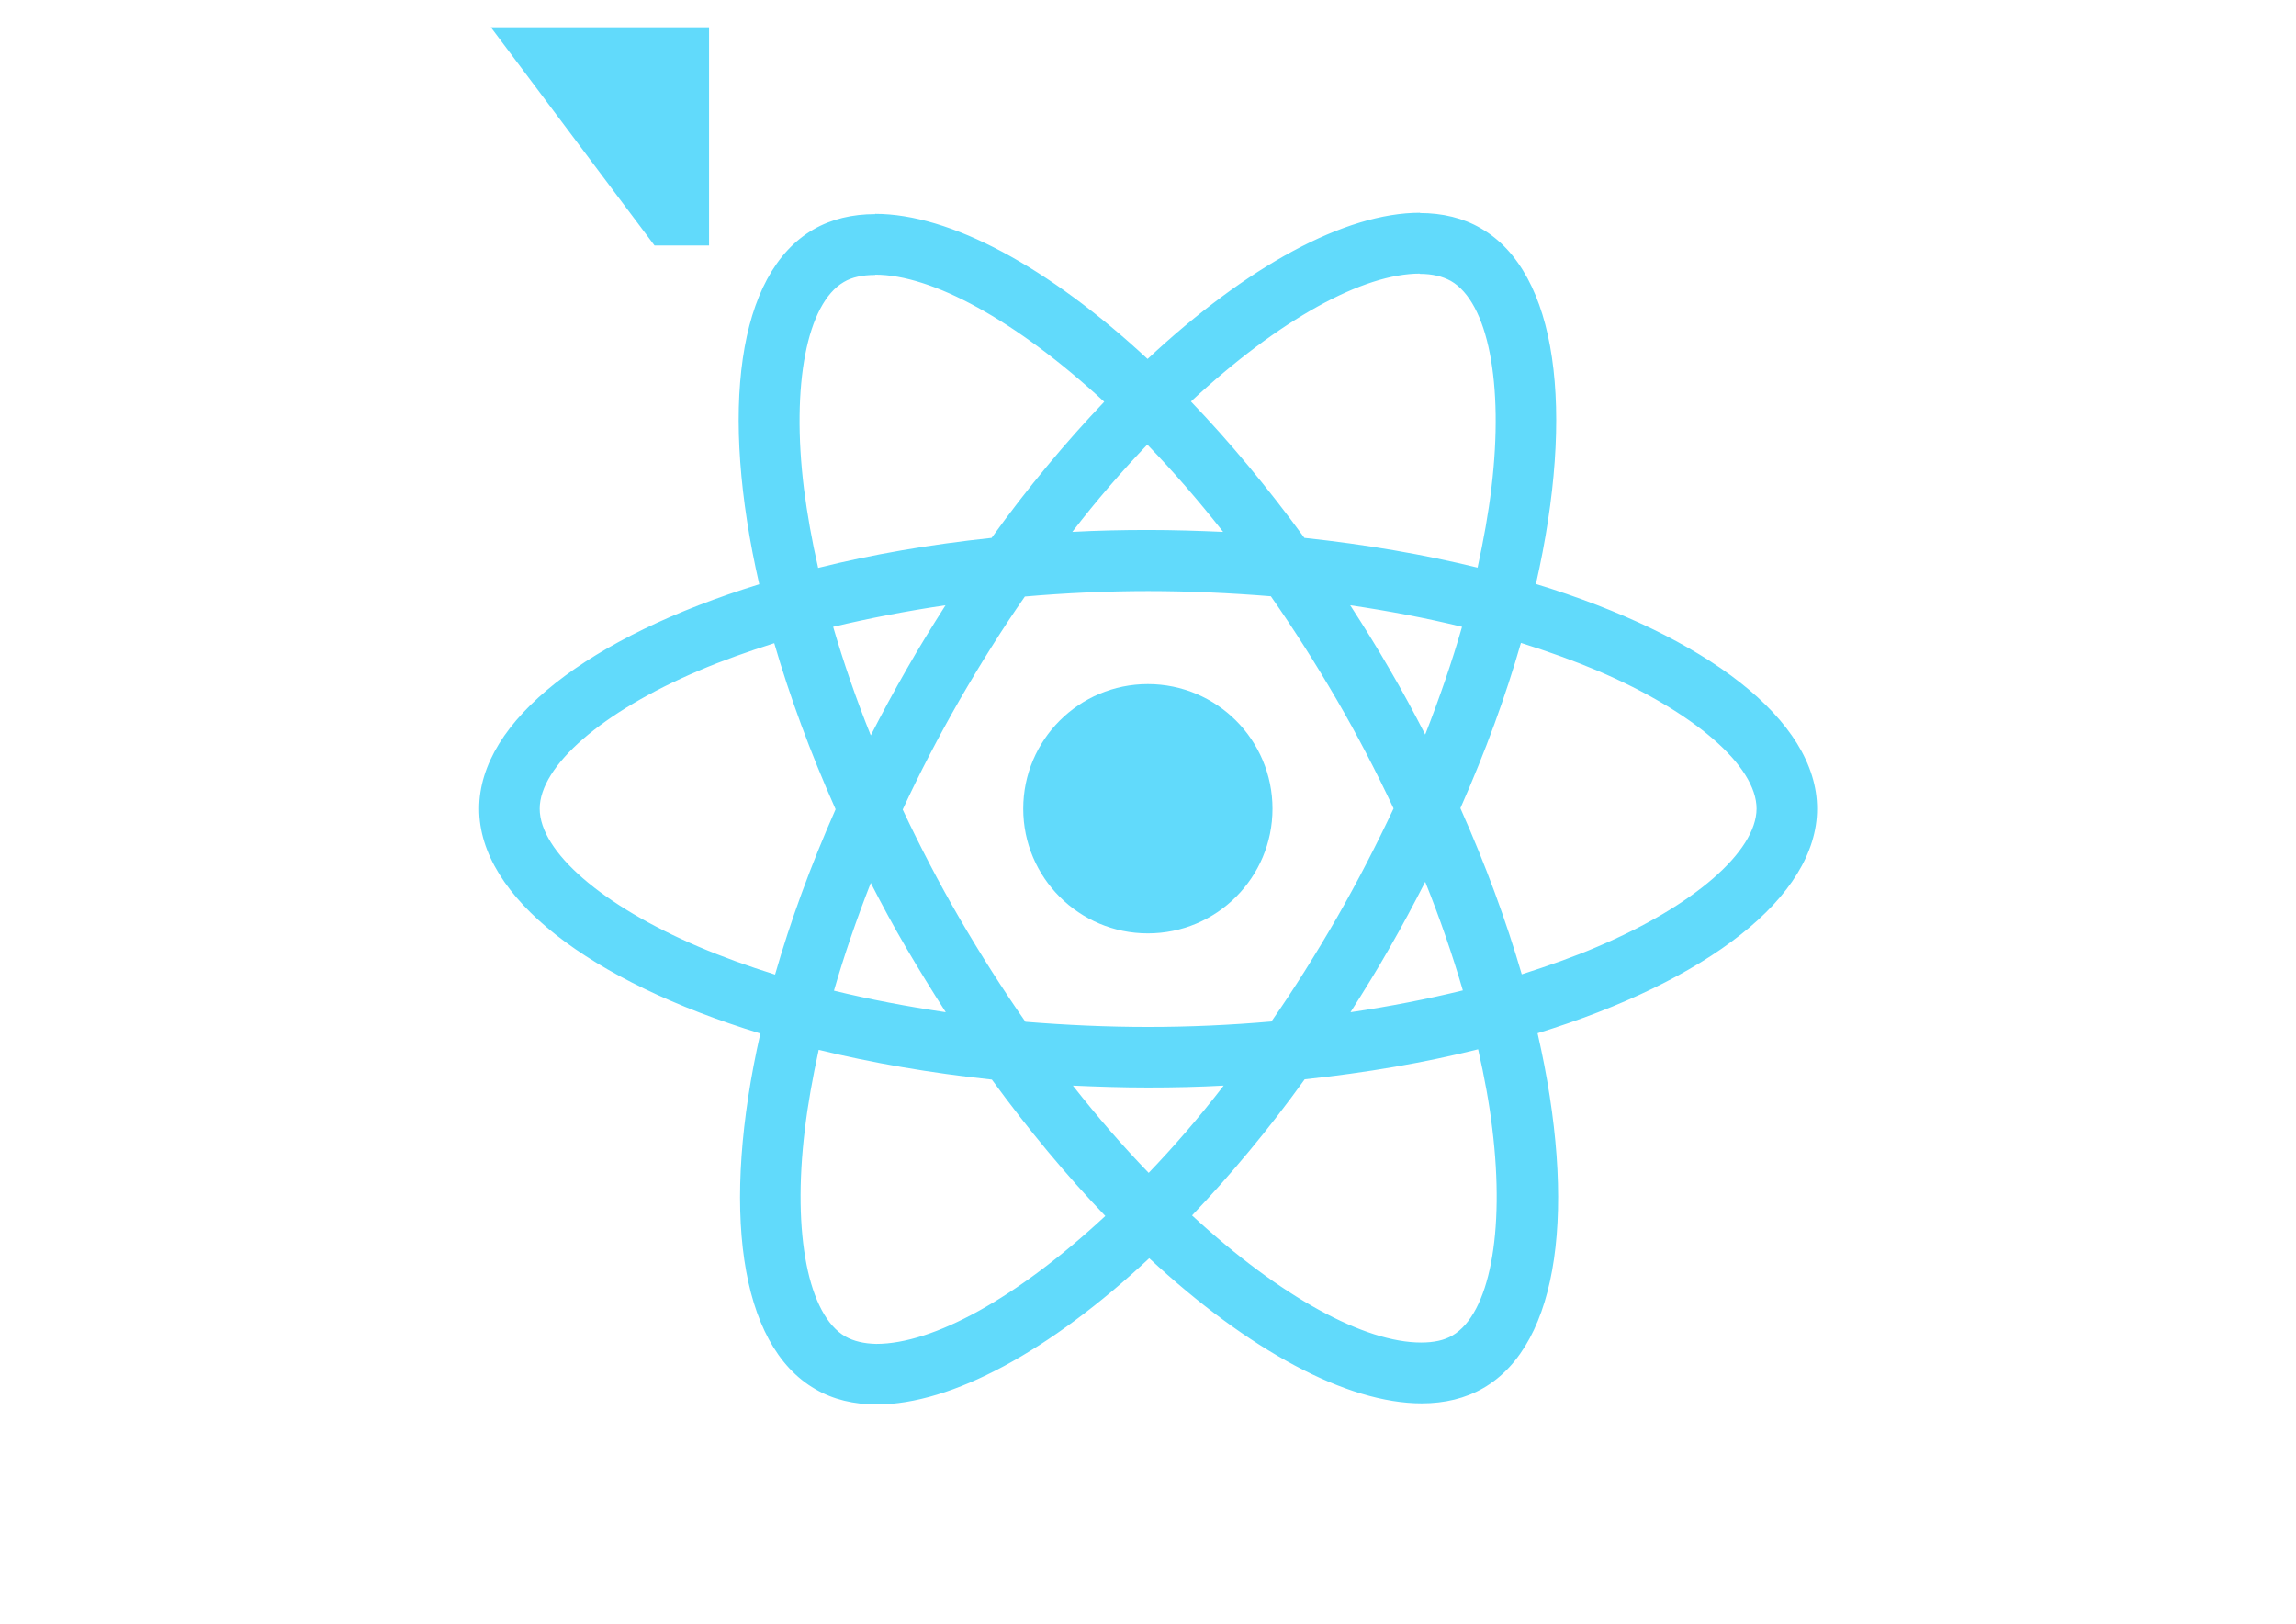
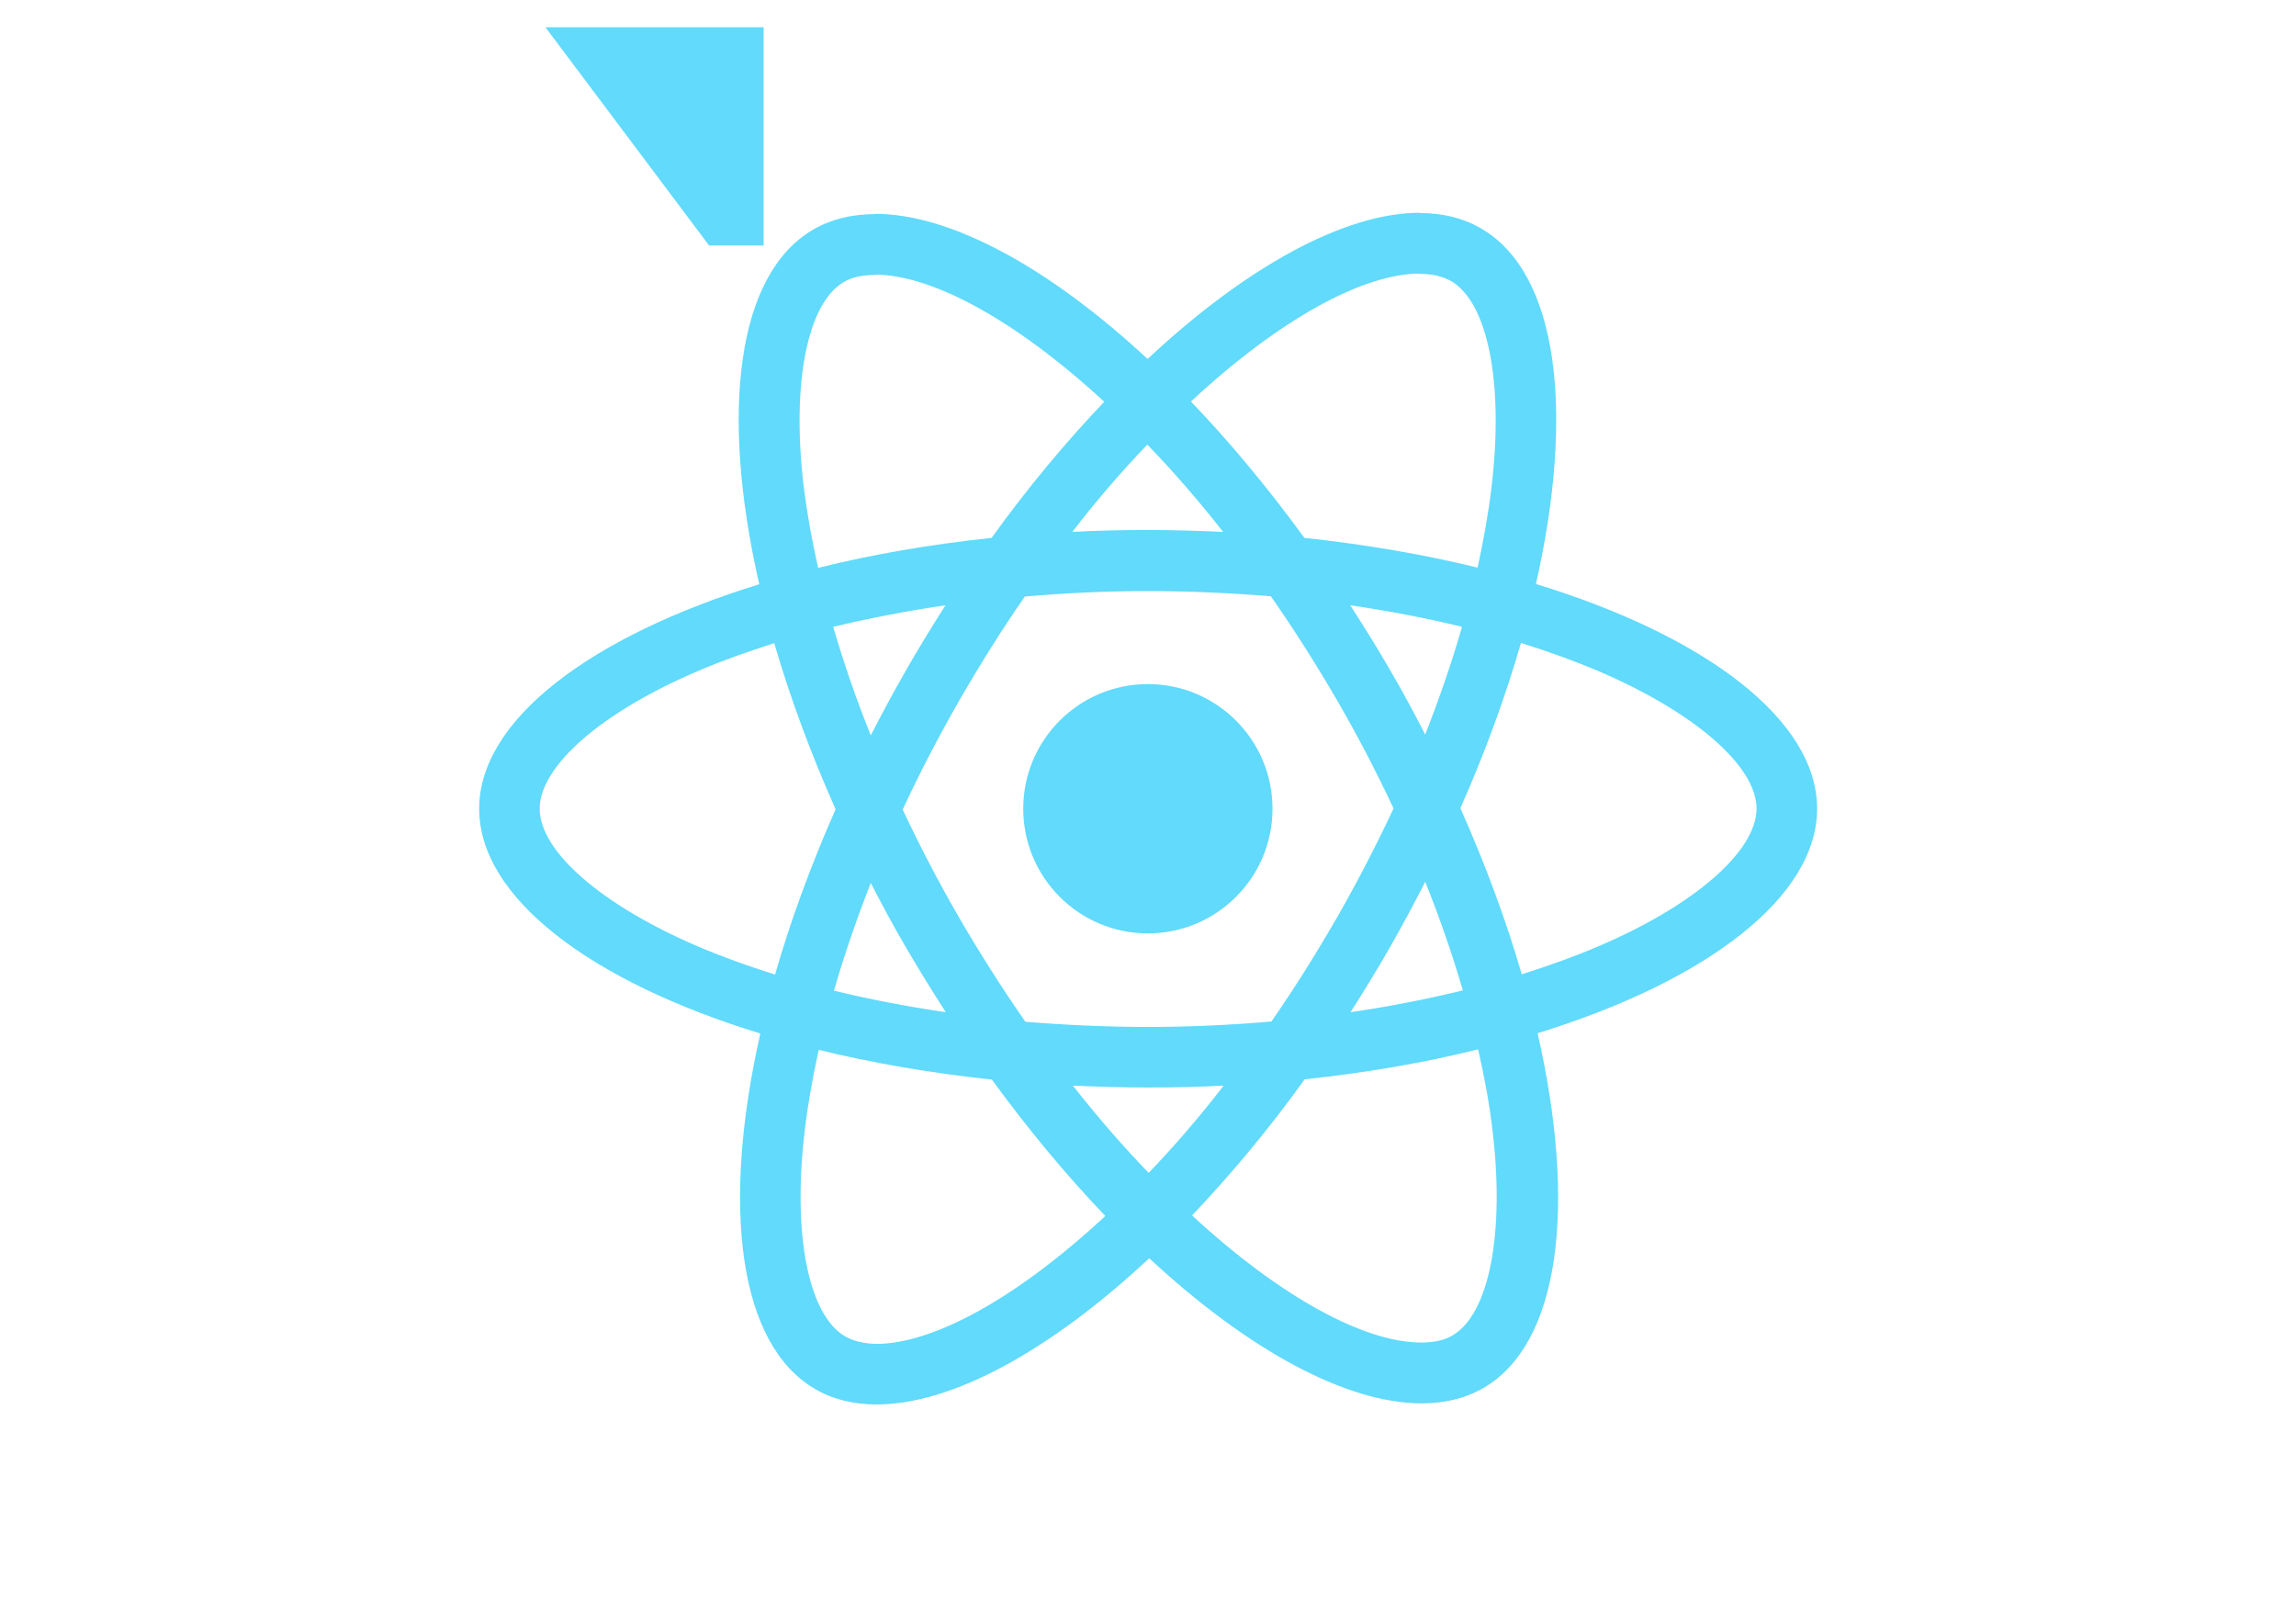
<svg xmlns="http://www.w3.org/2000/svg" viewBox="0 0 841.9 595.3">
  <g fill="#61DAFB">
-     <path d="M 180 10 h 80 v 80 h -20 Z" />
+     <path d="M 200 10 h 80 v 80 h -20 Z" />
    <path d=" M 666.3 296.5c0-32.5-40.7-63.3-103.1-82.4 14.4-63.6 8-114.2-20.2-130.4-6.5-3.8-14.1-5.6-22.4-5.6v22.3c4.6 0 8.3.9 11.4 2.6 13.6 7.8 19.5 37.5 14.9 75.7-1.1 9.4-2.9 19.3-5.1 29.4-19.6-4.8-41-8.5-63.5-10.9-13.5-18.5-27.5-35.3-41.6-50 32.6-30.3 63.2-46.9 84-46.9V78c-27.5 0-63.5 19.6-99.9 53.6-36.4-33.8-72.4-53.2-99.9-53.2v22.3c20.7 0 51.4 16.5 84 46.6-14 14.7-28 31.4-41.3 49.9-22.6 2.4-44 6.1-63.6 11-2.3-10-4-19.7-5.2-29-4.7-38.2 1.1-67.9 14.6-75.8 3-1.8 6.9-2.6 11.5-2.6V78.5c-8.4 0-16 1.8-22.6 5.6-28.1 16.2-34.4 66.7-19.9 130.1-62.2 19.2-102.7 49.9-102.7 82.3 0 32.5 40.7 63.3 103.1 82.4-14.4 63.6-8 114.2 20.2 130.4 6.5 3.8 14.1 5.6 22.5 5.6 27.5 0 63.5-19.6 99.9-53.6 36.4 33.8 72.4 53.2 99.9 53.2 8.4 0 16-1.8 22.6-5.6 28.1-16.2 34.4-66.7 19.9-130.1 62-19.1 102.5-49.9 102.5-82.3zm-130.2-66.7c-3.7 12.9-8.3 26.2-13.5 39.5-4.1-8-8.4-16-13.1-24-4.6-8-9.5-15.8-14.4-23.4 14.2 2.1 27.9 4.7 41 7.9zm-45.8 106.5c-7.8 13.5-15.8 26.3-24.1 38.2-14.9 1.3-30 2-45.2 2-15.1 0-30.2-.7-45-1.9-8.3-11.9-16.4-24.6-24.2-38-7.6-13.1-14.5-26.4-20.8-39.8 6.2-13.4 13.2-26.8 20.7-39.9 7.8-13.5 15.8-26.3 24.1-38.2 14.9-1.3 30-2 45.2-2 15.1 0 30.2.7 45 1.9 8.3 11.9 16.4 24.6 24.2 38 7.6 13.1 14.5 26.4 20.8 39.8-6.3 13.4-13.2 26.8-20.7 39.9zm32.3-13c5.4 13.4 10 26.8 13.8 39.8-13.1 3.2-26.9 5.9-41.2 8 4.9-7.7 9.8-15.6 14.4-23.7 4.6-8 8.9-16.1 13-24.1z  M 421.2 430c-9.3-9.6-18.6-20.3-27.8-32 9 .4 18.2.7 27.5.7 9.4 0 18.7-.2 27.8-.7-9 11.7-18.3 22.4-27.5 32zm-74.4-58.9c-14.2-2.1-27.9-4.7-41-7.9 3.7-12.9 8.3-26.2 13.5-39.5 4.1 8 8.4 16 13.1 24 4.7 8 9.5 15.8 14.4 23.4z  M 420.7 163c9.3 9.6 18.6 20.3 27.8 32-9-.4-18.2-.7-27.5-.7-9.4 0-18.7.2-27.8.7 9-11.7 18.3-22.4 27.5-32zm-74 58.9c-4.9 7.7-9.8 15.6-14.4 23.7-4.6 8-8.9 16-13 24-5.4-13.4-10-26.8-13.8-39.8 13.1-3.1 26.9-5.8 41.2-7.9zm-90.5 125.2c-35.4-15.1-58.3-34.9-58.3-50.6 0-15.7 22.9-35.6 58.3-50.6 8.6-3.7 18-7 27.7-10.1 5.7 19.6 13.2 40 22.5 60.9-9.2 20.8-16.6 41.1-22.2 60.6-9.9-3.1-19.3-6.5-28-10.2z  M 310 490c-13.6-7.8-19.5-37.5-14.9-75.7 1.1-9.4 2.9-19.3 5.1-29.4 19.6 4.8 41 8.5 63.5 10.9 13.5 18.5 27.5 35.3 41.6 50-32.6 30.3-63.2 46.9-84 46.9-4.5-.1-8.3-1-11.3-2.7zm237.2-76.2c4.7 38.2-1.1 67.9-14.6 75.8-3 1.8-6.9 2.6-11.5 2.6-20.7 0-51.4-16.5-84-46.6 14-14.7 28-31.4 41.3-49.9 22.6-2.4 44-6.1 63.6-11 2.3 10.1 4.1 19.8 5.2 29.1zm38.5-66.7c-8.6 3.7-18 7-27.7 10.1-5.7-19.6-13.2-40-22.5-60.9 9.2-20.8 16.6-41.1 22.2-60.6 9.9 3.1 19.3 6.5 28.1 10.2 35.4 15.1 58.3 34.9 58.3 50.6-.1 15.7-23 35.6-58.4 50.6z  M 320.8 78.4z " />
    <circle cx="420.9" cy="296.5" r="45.7" />
    <path d=" M 520.5 78.1z " />
  </g>
</svg>
